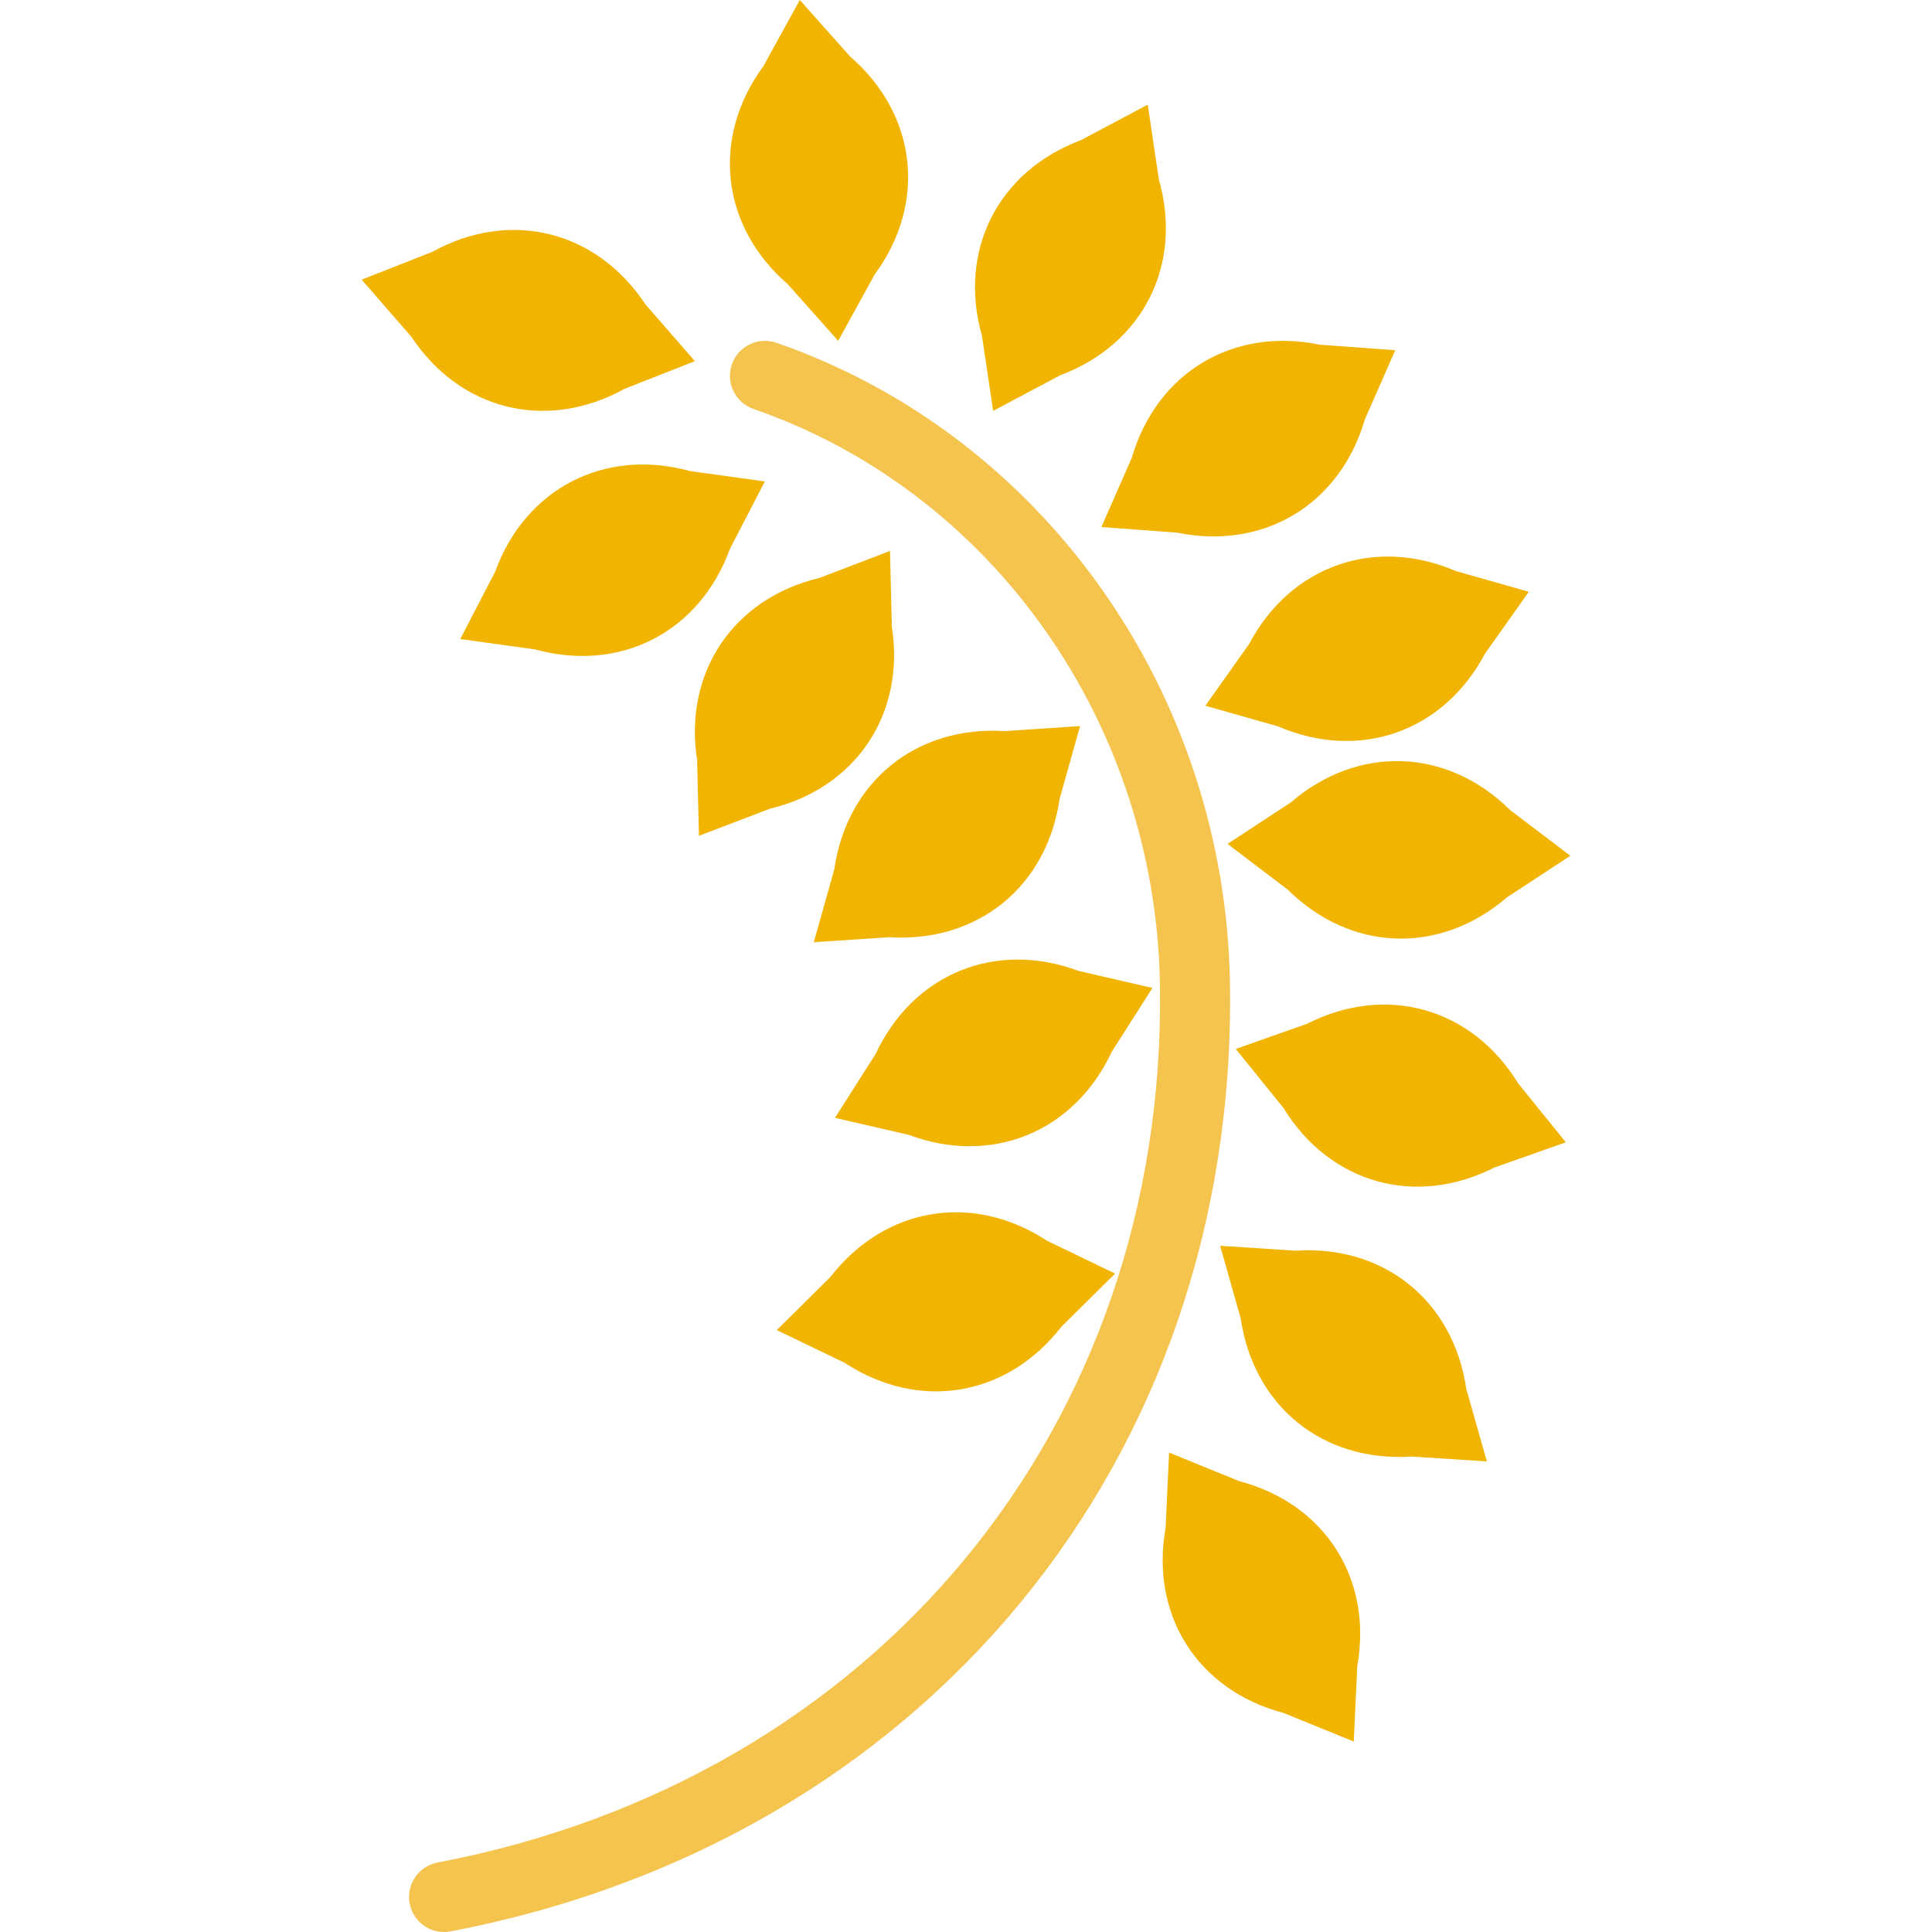
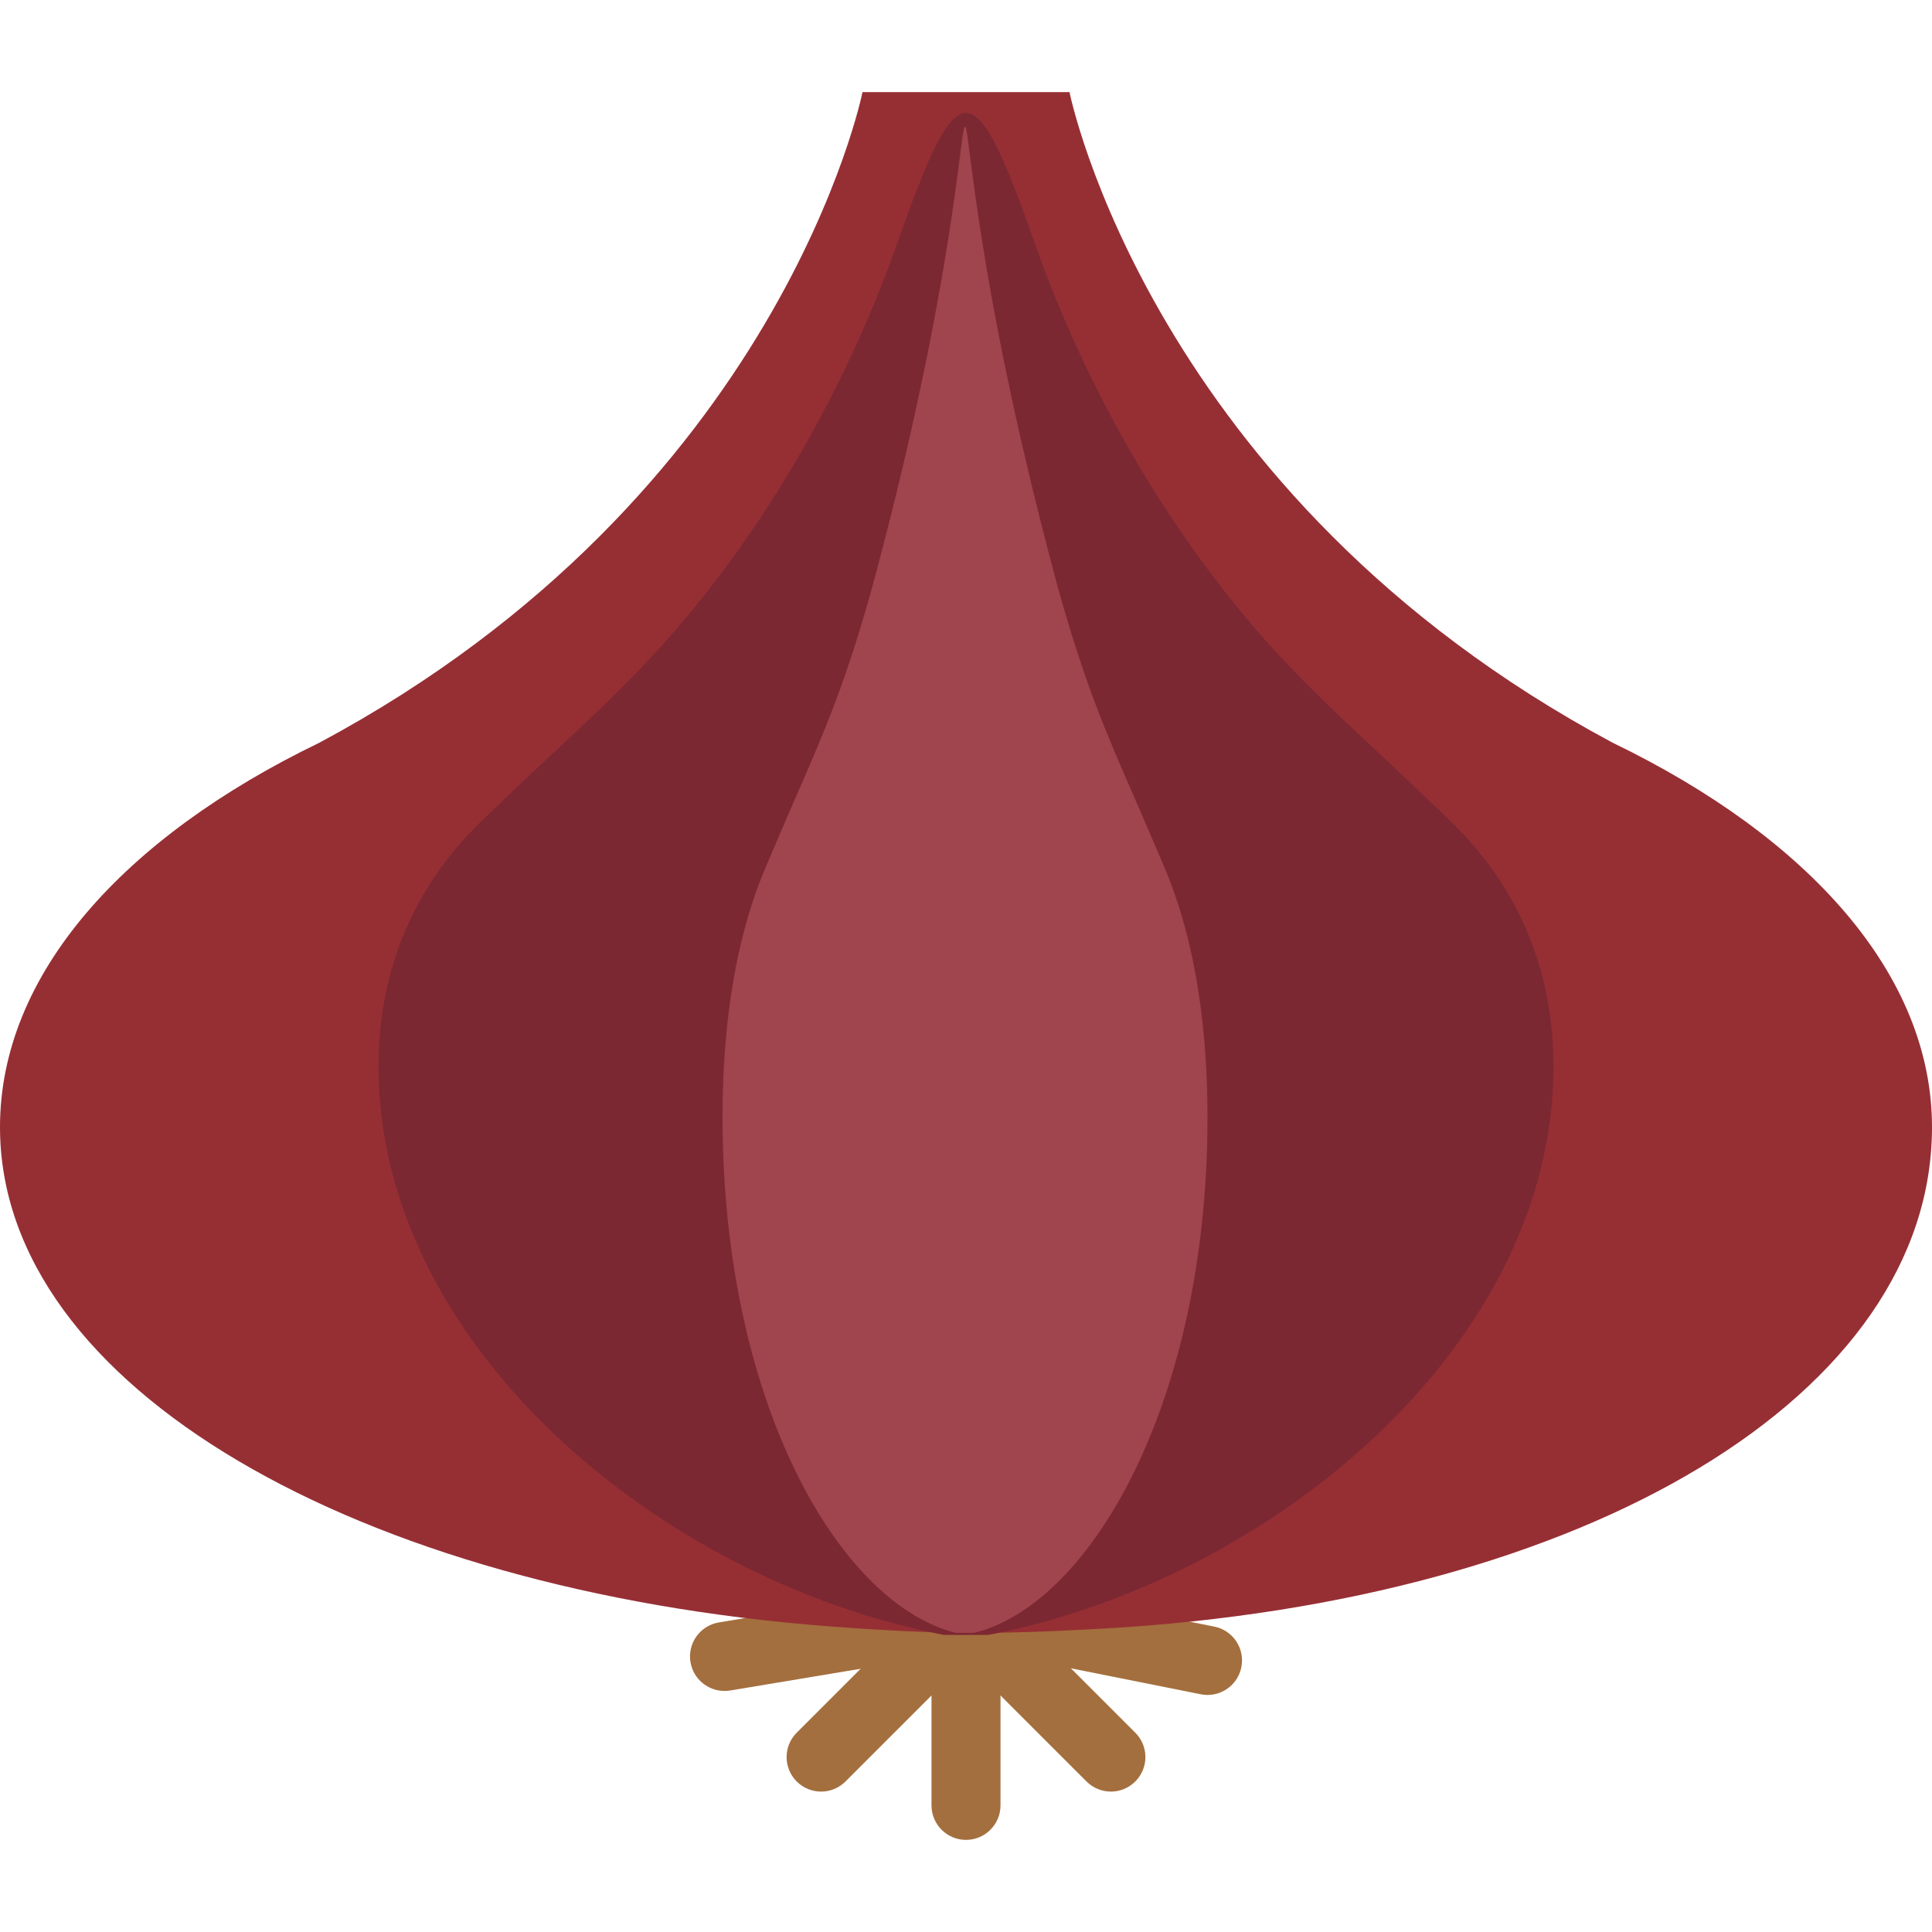
- <svg xmlns="http://www.w3.org/2000/svg" version="1.1" id="Capa_1" x="0px" y="0px" viewBox="0 0 55.171 55.171" style="enable-background:new 0 0 55.171 55.171;" xml:space="preserve">
+ <svg xmlns="http://www.w3.org/2000/svg" version="1.1" id="Capa_1" x="0px" y="0px" viewBox="0 0 56 56" style="enable-background:new 0 0 56 56;" xml:space="preserve">
  <g>
-     <path style="fill:#F1B501;" d="M10.328,7.986l1.417,1.629c1.401,2.111,3.872,2.715,6.089,1.489l2.009-0.791l-1.417-1.629   c-1.401-2.111-3.872-2.715-6.089-1.489L10.328,7.986z" />
-     <path style="fill:#F1B501;" d="M13.143,18.249l2.138,0.296c2.443,0.671,4.703-0.499,5.567-2.88l0.994-1.917l-2.138-0.296   c-2.443-0.671-4.703,0.499-5.567,2.88L13.143,18.249z" />
-     <path style="fill:#F1B501;" d="M19.96,23.868l2.017-0.771c2.464-0.59,3.881-2.703,3.491-5.206l-0.053-2.158l-2.017,0.771   c-2.464,0.59-3.881,2.703-3.491,5.206L19.96,23.868z" />
-     <path style="fill:#F1B501;" d="M23.239,26.907l2.154-0.144c2.528,0.16,4.504-1.444,4.866-3.951l0.584-2.078l-2.154,0.144   c-2.528-0.16-4.504,1.444-4.866,3.951L23.239,26.907z" />
-     <path style="fill:#F1B501;" d="M23.843,31.922l2.104,0.485c2.374,0.885,4.729-0.078,5.802-2.374l1.16-1.821l-2.104-0.485   c-2.374-0.885-4.729,0.078-5.802,2.374L23.843,31.922z" />
-     <path style="fill:#F1B501;" d="M22.182,37.982l1.944,0.938c2.119,1.388,4.629,0.969,6.183-1.032l1.534-1.519l-1.944-0.938   c-2.119-1.388-4.629-0.969-6.183,1.032L22.182,37.982z" />
-     <path style="fill:#F1B501;" d="M22.84,0l-1.041,1.891C20.3,3.934,20.585,6.462,22.5,8.12l1.435,1.613l1.041-1.891   c1.499-2.042,1.215-4.571-0.701-6.229L22.84,0z" />
-     <path style="fill:#F1B501;" d="M32.775,2.989l-1.907,1.013c-2.373,0.888-3.519,3.16-2.825,5.596l0.318,2.135l1.907-1.013   c2.373-0.888,3.519-3.16,2.825-5.596L32.775,2.989z" />
-     <path style="fill:#F1B501;" d="M39.843,10.001L37.69,9.843c-2.481-0.512-4.661,0.8-5.371,3.232l-0.868,1.976l2.153,0.158   c2.481,0.512,4.661-0.8,5.371-3.232L39.843,10.001z" />
-     <path style="fill:#F1B501;" d="M43.658,16.899l-2.077-0.589c-2.327-1.002-4.727-0.156-5.912,2.083l-1.249,1.761l2.077,0.589   c2.327,1.002,4.727,0.156,5.912-2.083L43.658,16.899z" />
-     <path style="fill:#F1B501;" d="M44.843,24.438l-1.719-1.306c-1.801-1.781-4.344-1.869-6.265-0.217l-1.805,1.184l1.719,1.306   c1.801,1.781,4.344,1.869,6.265,0.217L44.843,24.438z" />
-     <path style="fill:#F1B501;" d="M44.714,32.62l-1.357-1.679c-1.324-2.16-3.772-2.853-6.032-1.706l-2.036,0.719l1.357,1.679   c1.324,2.16,3.772,2.853,6.032,1.706L44.714,32.62z" />
-     <path style="fill:#F1B501;" d="M42.459,41.733l-0.588-2.077c-0.368-2.507-2.346-4.107-4.874-3.941l-2.154-0.14l0.588,2.077   c0.368,2.507,2.346,4.107,4.874,3.941L42.459,41.733z" />
-     <path style="fill:#F1B501;" d="M38.659,49.733l0.1-2.156c0.445-2.494-0.925-4.638-3.375-5.282l-1.999-0.815l-0.1,2.156   c-0.445,2.494,0.925,4.638,3.375,5.282L38.659,49.733z" />
-     <path style="fill:#F4C44E;" d="M12.679,55.171c-0.471,0-0.89-0.333-0.981-0.813c-0.104-0.543,0.253-1.066,0.795-1.17   c12.534-2.393,20.825-12.461,20.631-25.056c-0.115-7.478-4.78-14.09-11.607-16.454c-0.522-0.182-0.799-0.751-0.618-1.272   c0.182-0.522,0.75-0.799,1.272-0.618c7.619,2.64,12.825,9.999,12.953,18.313c0.21,13.6-8.734,24.471-22.256,27.052   C12.804,55.165,12.741,55.171,12.679,55.171z" />
+     <path style="fill:#A46F3E;" d="M23.8,51.93c-0.256,0-0.512-0.098-0.707-0.293c-0.391-0.391-0.391-1.023,0-1.414l4.2-4.2   c0.391-0.391,1.023-0.391,1.414,0s0.391,1.023,0,1.414l-4.2,4.2C24.312,51.832,24.056,51.93,23.8,51.93z" />
+     <path style="fill:#A46F3E;" d="M28,53.33c-0.552,0-1-0.448-1-1v-5.6c0-0.552,0.448-1,1-1s1,0.448,1,1v5.6   C29,52.882,28.552,53.33,28,53.33z" />
+     <path style="fill:#A46F3E;" d="M32.2,51.93c-0.256,0-0.512-0.098-0.707-0.293l-4.2-4.2c-0.391-0.391-0.391-1.023,0-1.414   s1.023-0.391,1.414,0l4.2,4.2c0.391,0.391,0.391,1.023,0,1.414C32.712,51.832,32.456,51.93,32.2,51.93z" />
+     <path style="fill:#A46F3E;" d="M35.001,49.129c-0.065,0-0.131-0.006-0.197-0.02l-7-1.4c-0.542-0.108-0.893-0.635-0.784-1.177   c0.108-0.541,0.633-0.893,1.177-0.784l7,1.4c0.542,0.108,0.893,0.635,0.784,1.177C35.886,48.801,35.468,49.129,35.001,49.129z" />
+     <path style="fill:#A46F3E;" d="M20.999,49.013c-0.48,0-0.904-0.347-0.985-0.835c-0.091-0.545,0.277-1.06,0.822-1.151l7-1.167   c0.549-0.092,1.06,0.278,1.151,0.822c0.091,0.545-0.277,1.06-0.822,1.151l-7,1.167C21.109,49.008,21.053,49.013,20.999,49.013z" />
+     <path style="fill:#962F34;" d="M46.745,21.529C33.337,14.354,31,2.67,31,2.67h-3h-3c0,0-2.337,11.683-15.745,18.859   C3.573,24.275,0,28.249,0,32.67c0,7.557,10.431,13.428,24,14.468c3.11,0.238,4.853,0.246,8,0.067c14.053-0.802,24-6.793,24-14.535   C56,28.249,52.427,24.275,46.745,21.529z" />
+     <path style="fill:#7C2832;" d="M28.643,47.389C36.548,45.868,44.457,39.478,45,31.755c0.188-2.667-0.479-5.583-3-8   c-2.864-2.745-2.658-2.464-4.17-3.976c-3.759-3.759-6.367-8.556-7.83-12.713c-1.78-5.057-2.22-5.057-4,0   c-1.463,4.157-4.072,8.954-7.83,12.713c-1.512,1.512-1.306,1.23-4.17,3.976c-2.521,2.417-3.188,5.333-3,8   c0.543,7.722,8.452,14.113,16.357,15.634H28.643z" />
+     <path style="fill:#A0444D;" d="M28.236,47.33c3.263-0.812,6.528-6.28,6.752-14.096c0.077-2.699-0.198-5.651-1.238-8.097   c-1.182-2.779-1.097-2.494-1.721-4.024c-0.572-1.401-1.065-2.945-1.49-4.547c-4.566-17.193-0.569-17.193-5.135,0   c-0.425,1.602-0.919,3.146-1.49,4.547c-0.624,1.53-0.539,1.245-1.721,4.024c-1.041,2.446-1.316,5.398-1.238,8.097   c0.224,7.816,3.489,13.284,6.752,14.096H28.236z" />
  </g>
  <g>
</g>
  <g>
</g>
  <g>
</g>
  <g>
</g>
  <g>
</g>
  <g>
</g>
  <g>
</g>
  <g>
</g>
  <g>
</g>
  <g>
</g>
  <g>
</g>
  <g>
</g>
  <g>
</g>
  <g>
</g>
  <g>
</g>
</svg>
